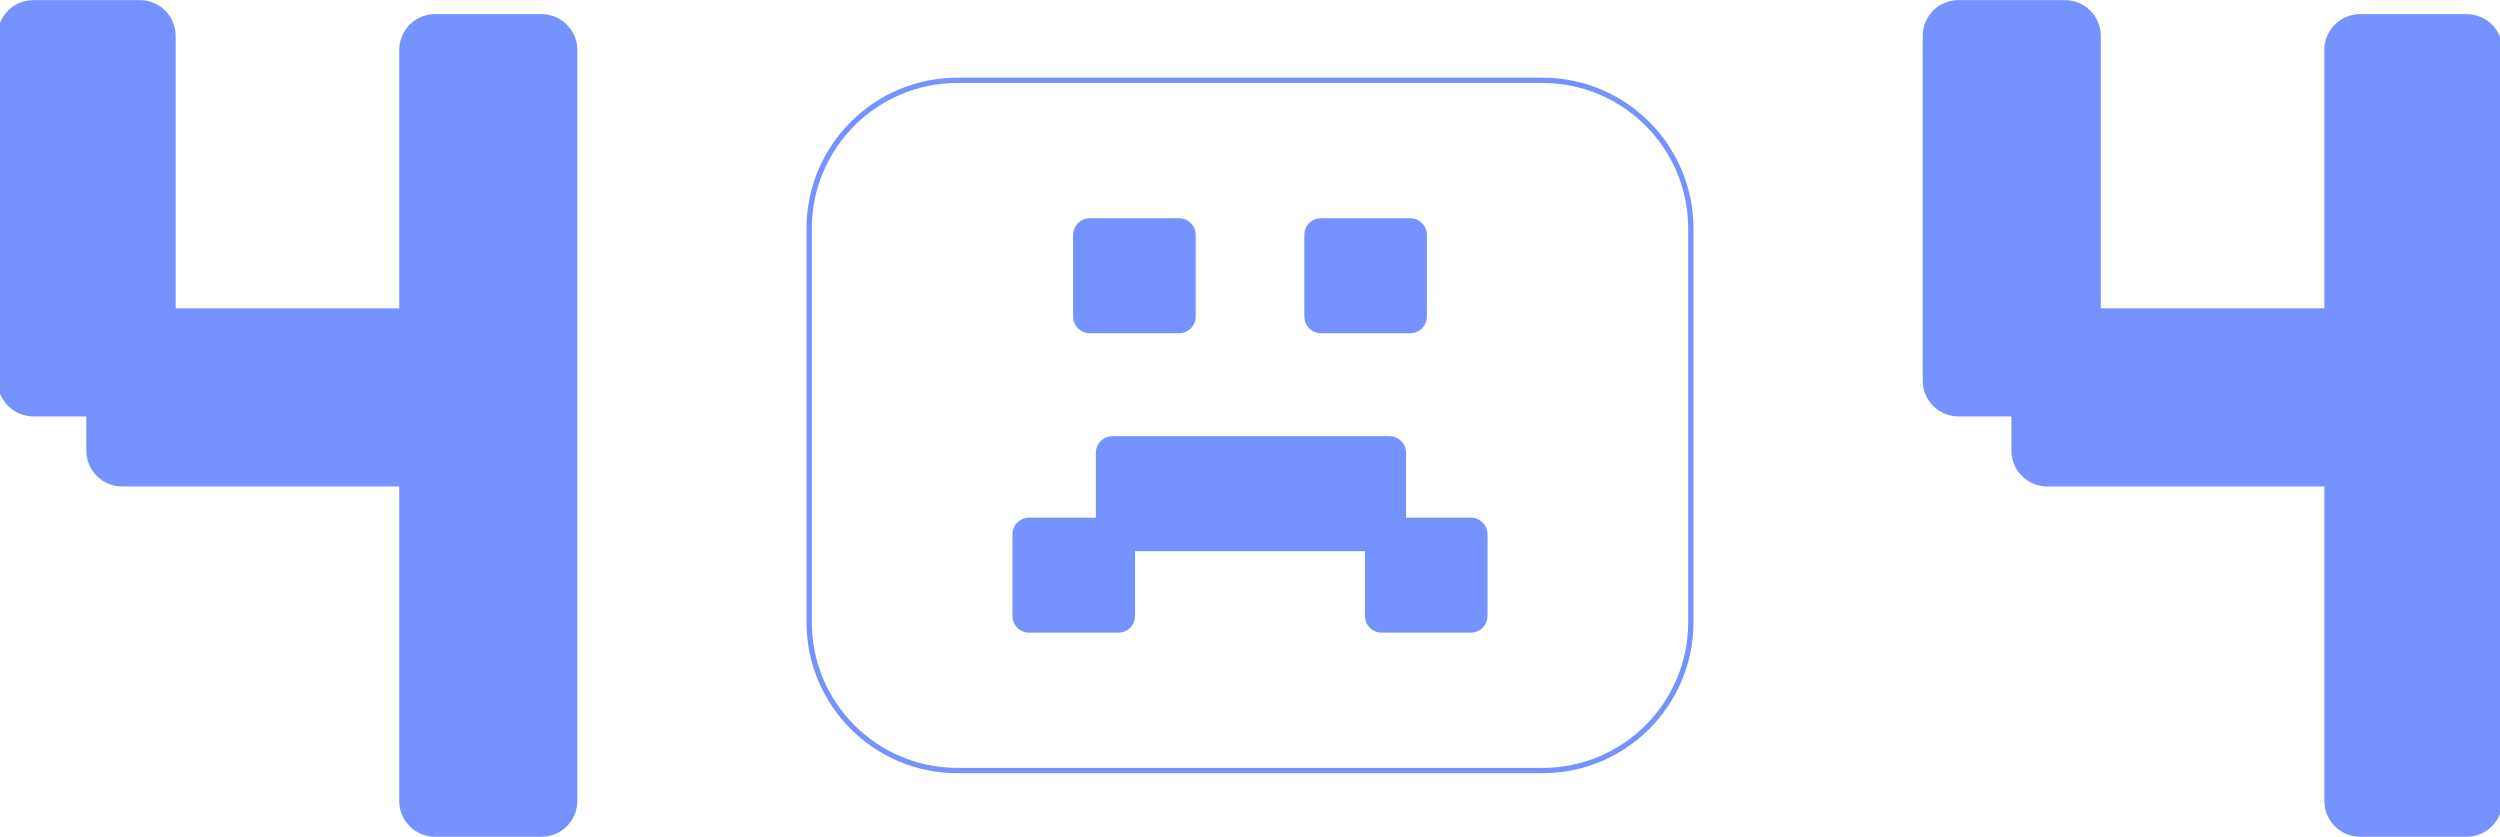
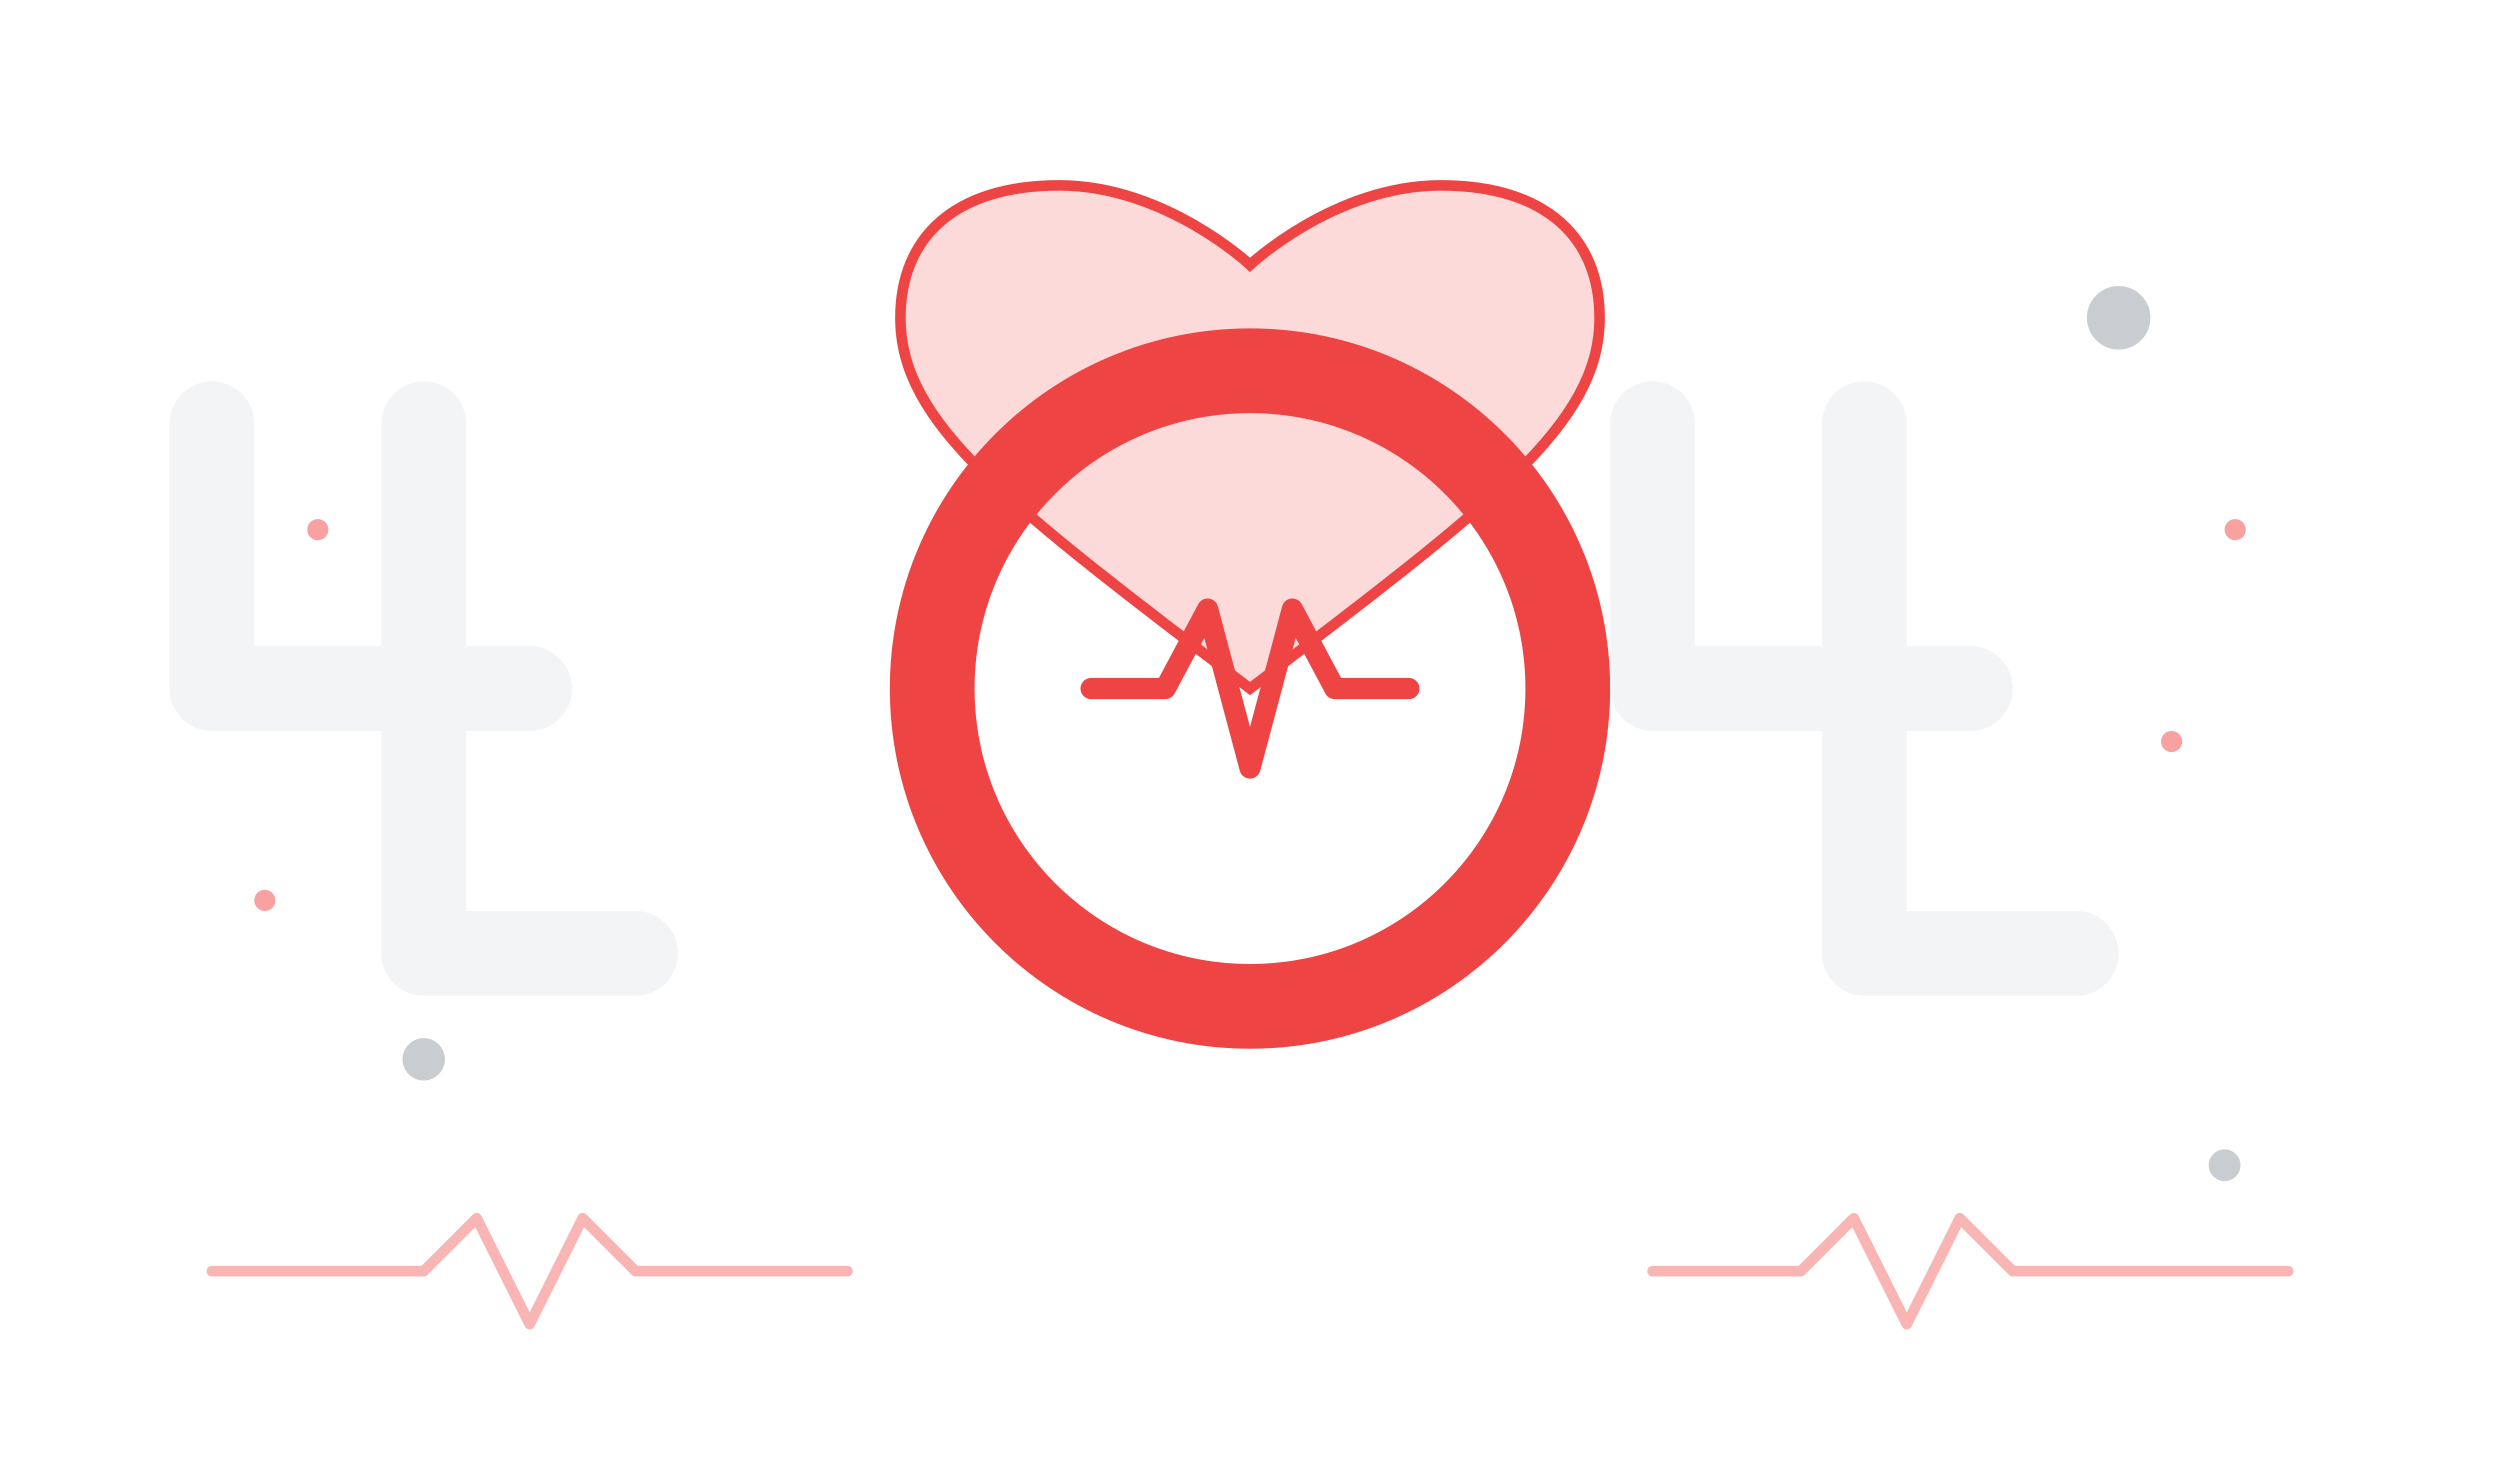
- <svg xmlns="http://www.w3.org/2000/svg" width="472" height="158" viewBox="0 0 472 158" fill="none">
-   <rect x="203.103" y="41.702" width="22.145" height="20.714" rx="2.634" fill="#7592FF" stroke="#7592FF" strokeWidth="0.753" />
-   <rect x="246.752" y="41.702" width="22.145" height="20.714" rx="2.634" fill="#7592FF" stroke="#7592FF" strokeWidth="0.753" />
-   <rect x="258.201" y="98.231" width="22.145" height="20.714" rx="2.634" fill="#7592FF" stroke="#7592FF" strokeWidth="0.753" />
-   <rect x="191.654" y="98.231" width="22.145" height="20.714" rx="2.634" fill="#7592FF" stroke="#7592FF" strokeWidth="0.753" />
-   <rect x="207.396" y="82.847" width="57.566" height="20.714" rx="2.634" fill="#7592FF" stroke="#7592FF" strokeWidth="0.753" />
-   <rect x="152.769" y="15.167" width="166.462" height="130.311" rx="28" stroke="#7592FF" strokeWidth="24" />
-   <rect x="0.041" y="0.522" width="32.626" height="77.596" rx="6.263" fill="#7592FF" />
-   <rect x="0.041" y="0.522" width="32.626" height="77.596" rx="6.263" stroke="#7592FF" />
-   <rect x="75.873" y="3.168" width="32.626" height="154.31" rx="6.263" fill="#7592FF" />
-   <rect x="75.873" y="3.168" width="32.626" height="154.31" rx="6.263" stroke="#7592FF" />
-   <rect x="16.794" y="91.344" width="32.626" height="77.596" rx="6.263" transform="rotate(-90 16.7939 91.3438)" fill="#7592FF" />
-   <rect x="16.794" y="91.344" width="32.626" height="77.596" rx="6.263" transform="rotate(-90 16.7939 91.3438)" stroke="#7592FF" />
-   <rect x="363.502" y="0.522" width="32.626" height="77.596" rx="6.263" fill="#7592FF" />
-   <rect x="363.502" y="0.522" width="32.626" height="77.596" rx="6.263" stroke="#7592FF" />
-   <rect x="439.334" y="3.168" width="32.626" height="154.31" rx="6.263" fill="#7592FF" />
-   <rect x="439.334" y="3.168" width="32.626" height="154.31" rx="6.263" stroke="#7592FF" />
-   <rect x="380.255" y="91.344" width="32.626" height="77.596" rx="6.263" transform="rotate(-90 380.255 91.3438)" fill="#7592FF" />
-   <rect x="380.255" y="91.344" width="32.626" height="77.596" rx="6.263" transform="rotate(-90 380.255 91.3438)" stroke="#7592FF" />
+ <svg xmlns="http://www.w3.org/2000/svg" width="472" height="280" viewBox="0 0 472 280" fill="none">
+   <circle cx="80" cy="200" r="4" fill="#4B5563" opacity="0.3" />
+   <circle cx="400" cy="60" r="6" fill="#4B5563" opacity="0.3" />
+   <circle cx="420" cy="220" r="3" fill="#4B5563" opacity="0.3" />
+   <g id="404-text">
+     <path d="M80 80L80 180M80 180L120 180M100 130L40 130L40 80" stroke="#F3F4F6" stroke-width="16" stroke-linecap="round" stroke-linejoin="round" />
+     <circle cx="236" cy="130" r="60" stroke="#EF4444" stroke-width="16" fill="none" />
+     <path d="M206 130L220 130L228 115L236 145L244 115L252 130L266 130" stroke="#EF4444" stroke-width="4" stroke-linecap="round" stroke-linejoin="round" />
+     <path d="M352 80L352 180M352 180L392 180M372 130L312 130L312 80" stroke="#F3F4F6" stroke-width="16" stroke-linecap="round" stroke-linejoin="round" />
+   </g>
+   <g id="heart-icon">
+     <path d="M236 50C236 50 220 35 200 35C180 35 170 45 170 60C170 80 190 95 236 130C282 95 302 80 302 60C302 45 292 35 272 35C252 35 236 50 236 50Z" fill="#EF4444" opacity="0.2" />
+     <path d="M236 50C236 50 220 35 200 35C180 35 170 45 170 60C170 80 190 95 236 130C282 95 302 80 302 60C302 45 292 35 272 35C252 35 236 50 236 50Z" stroke="#EF4444" stroke-width="2" fill="none" />
+   </g>
+   <g id="pulse-line" opacity="0.4">
+     <path d="M40 240L80 240L90 230L100 250L110 230L120 240L160 240" stroke="#EF4444" stroke-width="2" stroke-linecap="round" stroke-linejoin="round" />
+     <path d="M312 240L340 240L350 230L360 250L370 230L380 240L432 240" stroke="#EF4444" stroke-width="2" stroke-linecap="round" stroke-linejoin="round" />
+   </g>
+   <circle cx="60" cy="100" r="2" fill="#EF4444" opacity="0.5" />
+   <circle cx="410" cy="140" r="2" fill="#EF4444" opacity="0.5" />
+   <circle cx="50" cy="170" r="2" fill="#EF4444" opacity="0.5" />
+   <circle cx="422" cy="100" r="2" fill="#EF4444" opacity="0.5" />
</svg>
